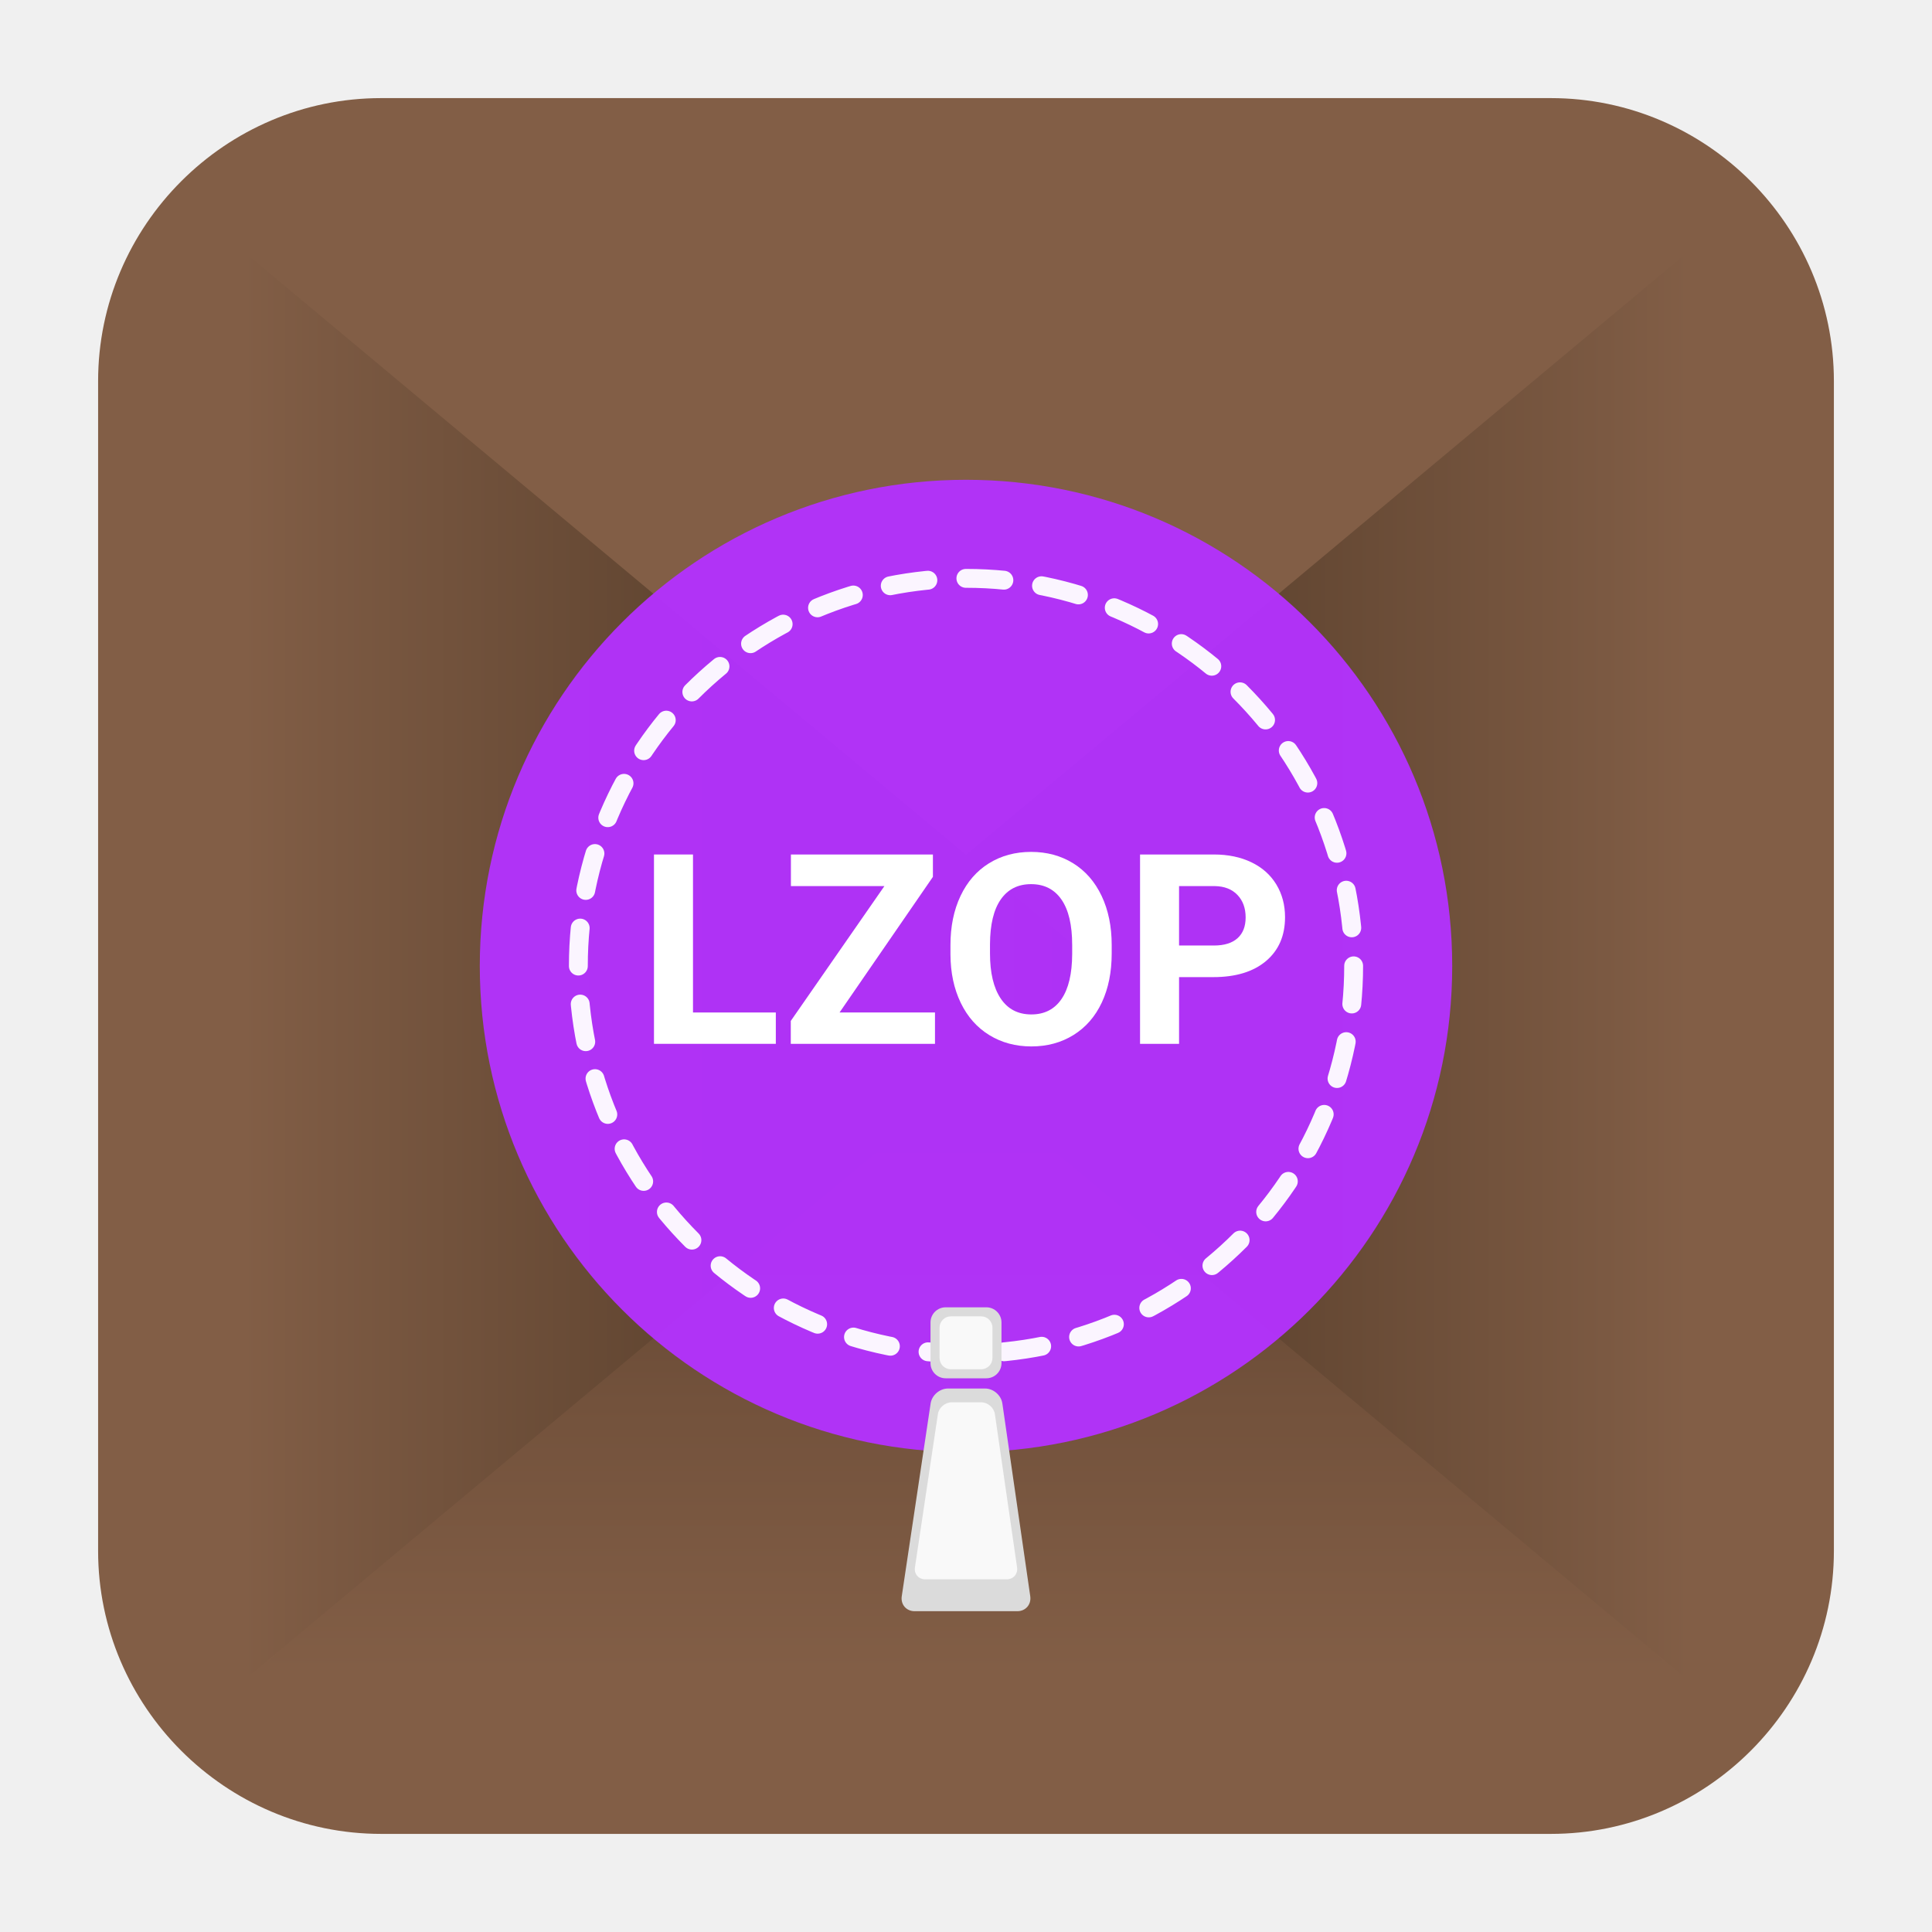
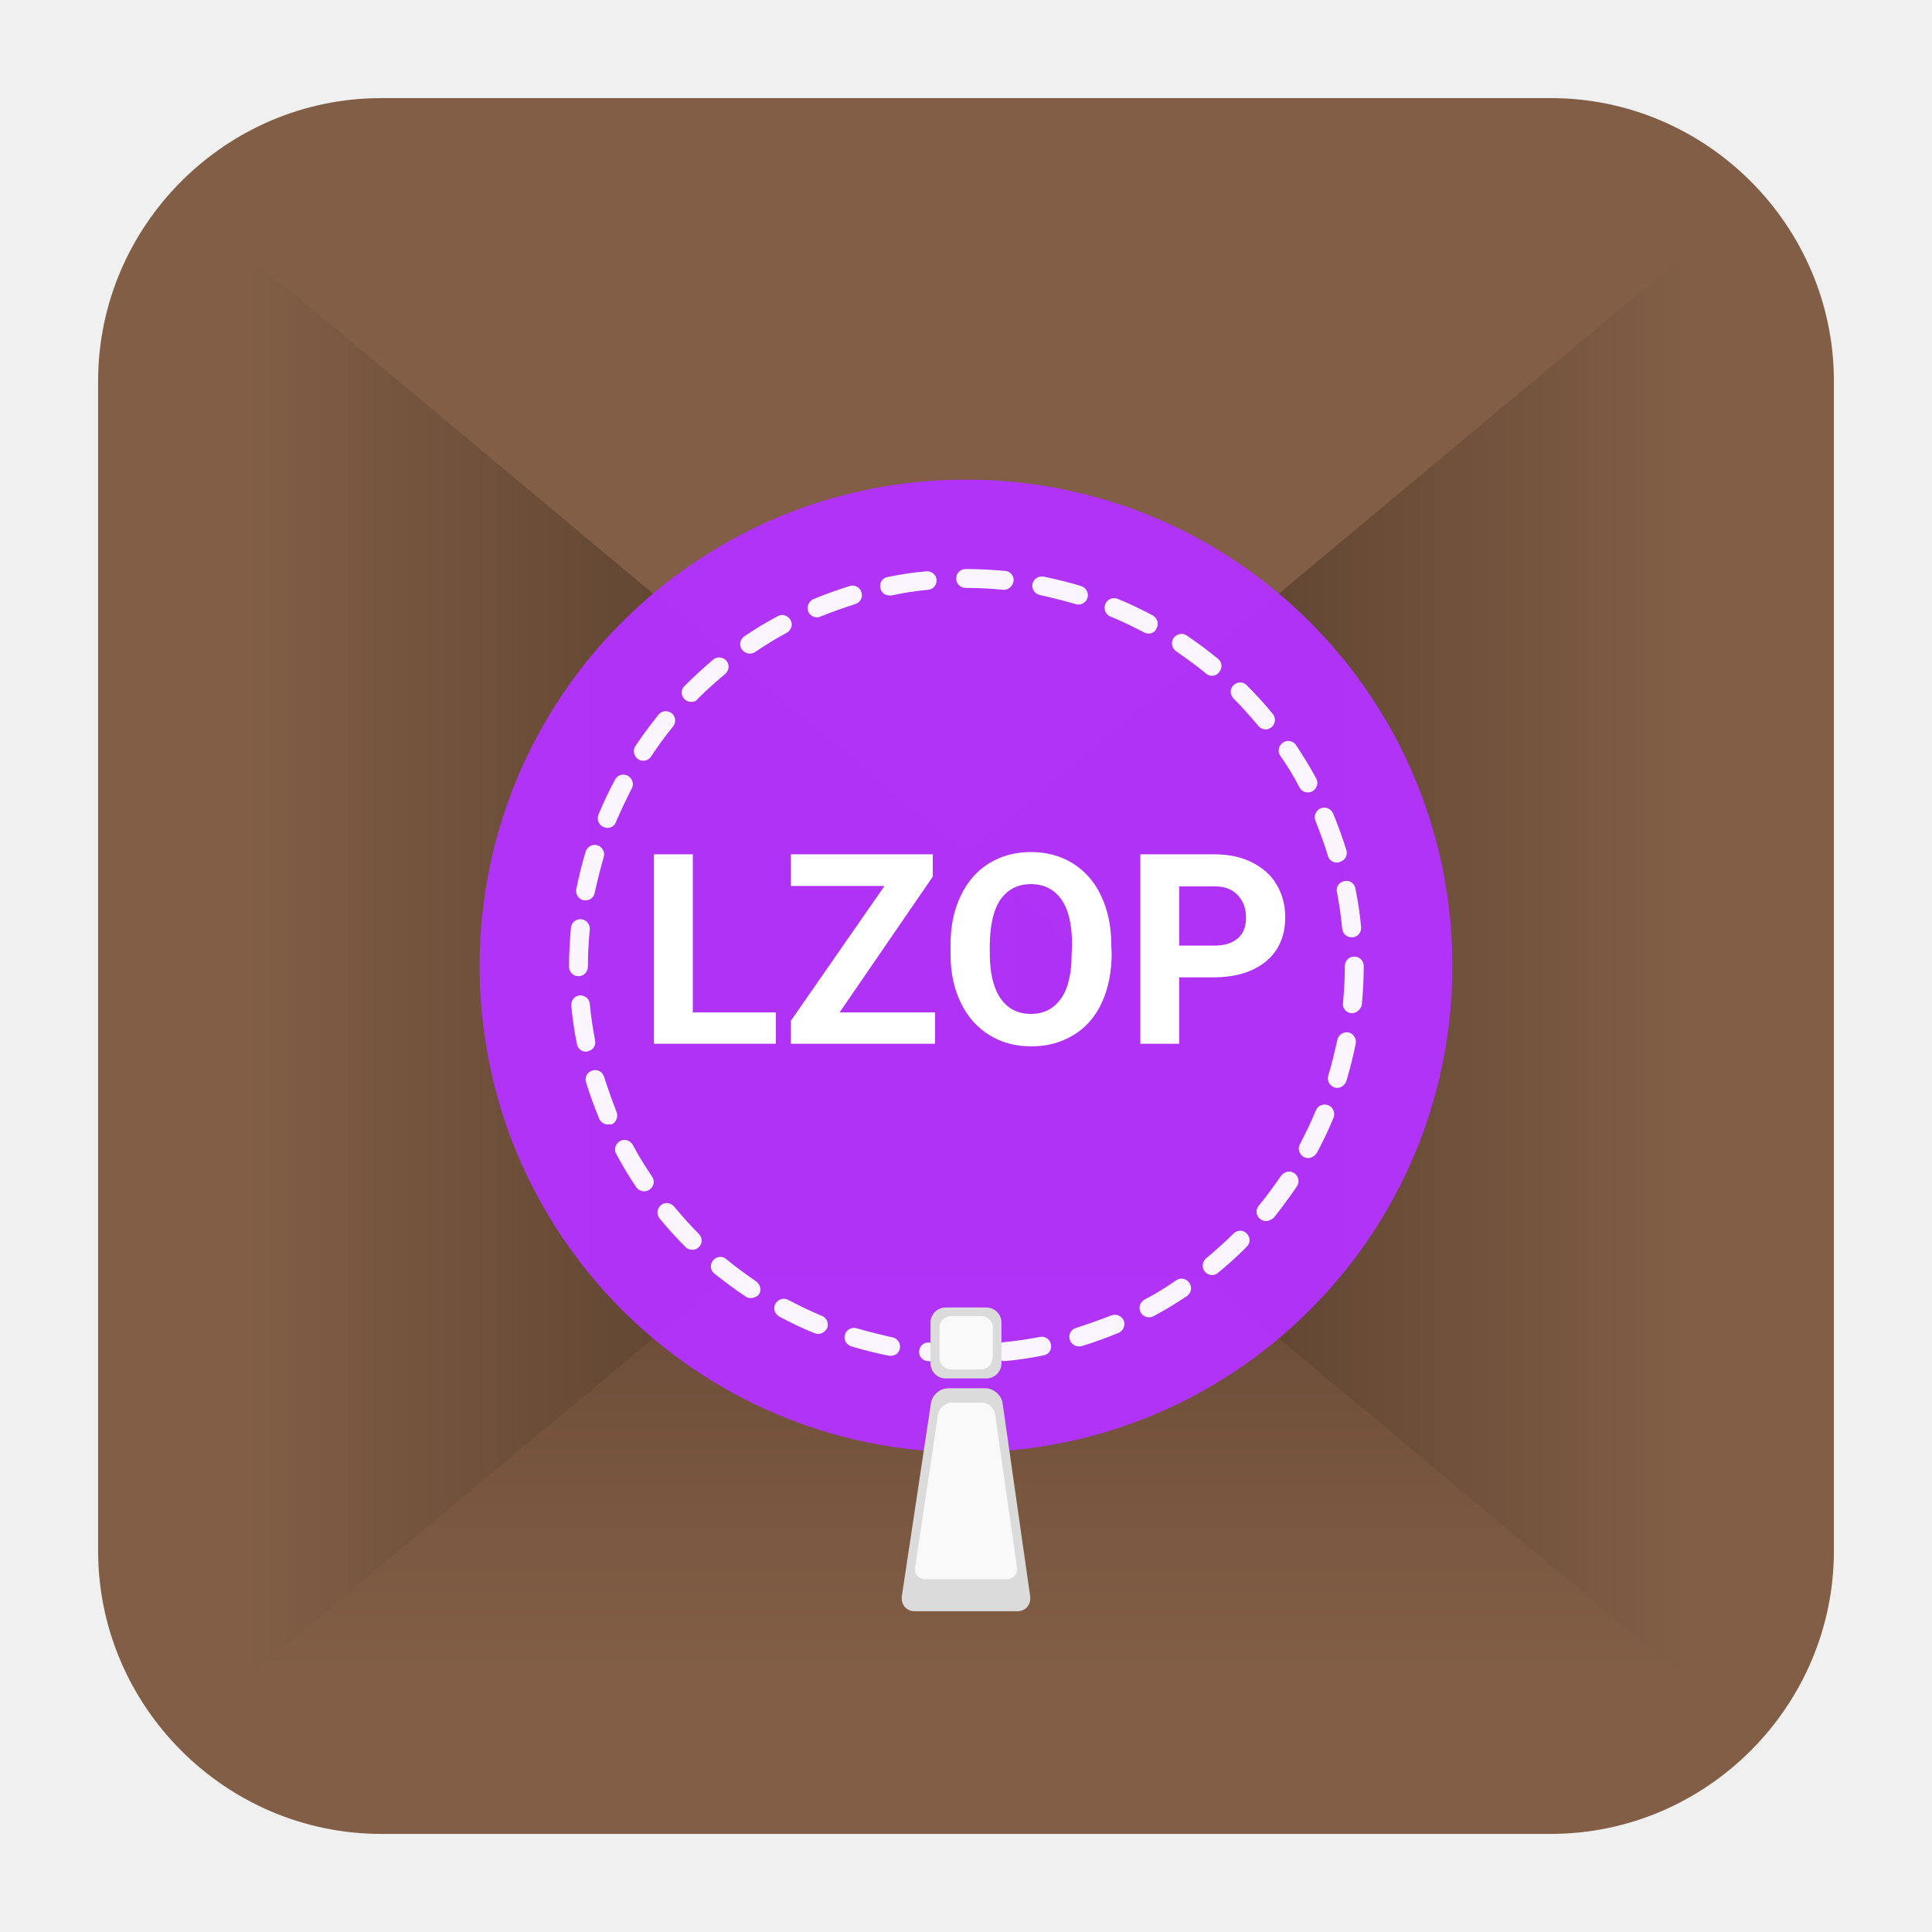
- <svg xmlns="http://www.w3.org/2000/svg" version="1.1" id="Layer_2" x="0px" y="0px" viewBox="0 0 512 512" enable-background="new 0 0 512 512" xml:space="preserve">
-   <path fill="#825E46" d="M411,486H101c-41.25,0-75-33.75-75-75V101c0-41.25,33.75-75,75-75h310c41.25,0,75,33.75,75,75v310  C486,452.25,452.25,486,411,486z" />
+ <svg xmlns="http://www.w3.org/2000/svg" version="1.1" id="Layer_2_1_" x="0px" y="0px" viewBox="0 0 512 512" style="enable-background:new 0 0 512 512;" xml:space="preserve">
+   <style type="text/css">
+ 	.st0{fill:#825E46;}
+ 	.st1{fill:url(#SVGID_1_);}
+ 	.st2{fill:url(#SVGID_2_);}
+ 	.st3{fill:url(#SVGID_3_);}
+ 	.st4{display:none;}
+ 	.st5{display:inline;opacity:0.95;enable-background:new    ;}
+ 	.st6{opacity:0.95;fill:#F45C08;enable-background:new    ;}
+ 	.st7{fill:#FFFFFF;}
+ 	.st8{display:inline;}
+ 	.st9{fill:#DBDBDB;}
+ 	.st10{fill:#F9F9F9;}
+ 	.st11{opacity:0.95;fill:#B331FF;enable-background:new    ;}
+ 	.st12{opacity:0.95;enable-background:new    ;}
+ </style>
+   <path class="st0" d="M411,486H101c-41.2,0-75-33.8-75-75V101c0-41.2,33.8-75,75-75h310c41.2,0,75,33.8,75,75v310  C486,452.2,452.2,486,411,486z" />
  <g>
-     <linearGradient id="SVGID_1_" gradientUnits="userSpaceOnUse" x1="256" y1="443.014" x2="256" y2="227.272">
+     <linearGradient id="SVGID_1_" gradientUnits="userSpaceOnUse" x1="256" y1="68.986" x2="256" y2="284.728" gradientTransform="matrix(1 0 0 -1 0 512)">
      <stop offset="0" style="stop-color:#825E46" />
      <stop offset="0.329" style="stop-color:#73523C" />
      <stop offset="0.962" style="stop-color:#4B3423" />
      <stop offset="1" style="stop-color:#483221" />
    </linearGradient>
-     <polygon fill="url(#SVGID_1_)" points="68.934,443.014 256,227.272 443.066,443.014  " />
-     <linearGradient id="SVGID_2_" gradientUnits="userSpaceOnUse" x1="220.708" y1="256" x2="447.57" y2="256">
+     <polygon class="st1" points="68.9,443 256,227.3 443.1,443  " />
+     <linearGradient id="SVGID_2_" gradientUnits="userSpaceOnUse" x1="220.708" y1="256" x2="447.57" y2="256" gradientTransform="matrix(1 0 0 -1 0 512)">
      <stop offset="0" style="stop-color:#483221" />
      <stop offset="0.312" style="stop-color:#563D2A" />
      <stop offset="0.902" style="stop-color:#7B5942" />
      <stop offset="1" style="stop-color:#825E46" />
    </linearGradient>
-     <polygon fill="url(#SVGID_2_)" points="447.57,445.439 220.708,256 447.57,66.561  " />
-     <linearGradient id="SVGID_3_" gradientUnits="userSpaceOnUse" x1="64.43" y1="256" x2="291.292" y2="256">
+     <polygon class="st2" points="447.6,445.4 220.7,256 447.6,66.6  " />
+     <linearGradient id="SVGID_3_" gradientUnits="userSpaceOnUse" x1="64.43" y1="256" x2="291.292" y2="256" gradientTransform="matrix(1 0 0 -1 0 512)">
      <stop offset="0" style="stop-color:#825E46" />
-       <stop offset="0.098" style="stop-color:#7B5942" />
+       <stop offset="9.840000e-02" style="stop-color:#7B5942" />
      <stop offset="0.688" style="stop-color:#563D2A" />
      <stop offset="1" style="stop-color:#483221" />
    </linearGradient>
-     <polygon fill="url(#SVGID_3_)" points="64.43,445.439 291.292,256 64.43,66.561  " />
+     <polygon class="st3" points="64.4,445.4 291.3,256 64.4,66.6  " />
  </g>
-   <g display="none">
-     <g display="inline" opacity="0.95" enable-background="new    ">
-       <circle opacity="0.95" fill="#F45C08" enable-background="new    " cx="256" cy="250.081" r="129.794" />
-       <path fill="#FFFFFF" d="M253.249,352.989c-0.008,0-0.017,0-0.025,0c-3.367-0.033-6.762-0.127-10.088-0.279    c-1.399-0.063-2.482-1.25-2.418-2.649c0.064-1.4,1.229-2.492,2.65-2.418c3.266,0.149,6.599,0.241,9.906,0.273    c1.401,0.014,2.525,1.16,2.512,2.561C255.771,351.869,254.638,352.989,253.249,352.989z M265.239,352.852    c-1.361,0-2.488-1.081-2.533-2.452c-0.046-1.4,1.051-2.573,2.451-2.62c3.326-0.11,6.65-0.28,9.881-0.507    c1.401-0.095,2.61,0.955,2.708,2.353c0.098,1.397-0.956,2.61-2.353,2.708c-3.292,0.231-6.68,0.404-10.067,0.517    C265.296,352.852,265.268,352.852,265.239,352.852z M231.291,351.894c-0.078,0-0.156-0.003-0.235-0.011    c-3.416-0.314-6.794-0.698-10.04-1.138c-1.388-0.189-2.36-1.467-2.171-2.855c0.189-1.388,1.471-2.36,2.855-2.172    c3.173,0.432,6.477,0.806,9.821,1.115c1.395,0.128,2.421,1.363,2.293,2.757C233.693,350.906,232.587,351.894,231.291,351.894z     M287.151,351.215c-1.266,0-2.361-0.946-2.516-2.235c-0.166-1.391,0.826-2.653,2.217-2.82c3.344-0.4,6.631-0.872,9.77-1.402    c1.386-0.237,2.691,0.698,2.924,2.078c0.234,1.382-0.697,2.691-2.078,2.924c-3.22,0.544-6.59,1.027-10.014,1.438    C287.353,351.209,287.251,351.215,287.151,351.215z M209.534,348.793c-0.165,0-0.334-0.016-0.503-0.05    c-3.47-0.699-6.799-1.483-9.896-2.332c-1.351-0.371-2.146-1.767-1.775-3.117c0.371-1.351,1.769-2.143,3.117-1.775    c2.985,0.818,6.199,1.576,9.555,2.251c1.373,0.276,2.262,1.614,1.986,2.987C211.776,347.962,210.717,348.793,209.534,348.793z     M308.789,347.387c-1.14,0-2.177-0.775-2.461-1.932c-0.334-1.36,0.497-2.735,1.858-3.068c3.344-0.821,6.502-1.735,9.388-2.714    c1.329-0.452,2.766,0.26,3.217,1.586s-0.26,2.767-1.586,3.217c-3.023,1.026-6.323,1.981-9.808,2.837    C309.193,347.362,308.989,347.387,308.789,347.387z M188.448,342.678c-0.323,0-0.651-0.062-0.968-0.193    c-3.53-1.46-6.654-3.065-9.286-4.773c-1.175-0.762-1.51-2.333-0.748-3.508c0.762-1.176,2.334-1.509,3.508-0.748    c2.373,1.539,5.221,2.999,8.465,4.341c1.294,0.536,1.91,2.019,1.374,3.313C190.388,342.087,189.444,342.678,188.448,342.678z     M329.406,339.911c-0.9,0-1.772-0.48-2.231-1.326c-0.668-1.232-0.212-2.771,1.018-3.44c3.085-1.675,5.608-3.484,7.498-5.373    c0.991-0.991,2.596-0.991,3.587,0c0.991,0.991,0.991,2.596,0,3.587c-2.235,2.235-5.15,4.336-8.663,6.245    C330.23,339.812,329.815,339.911,329.406,339.911z M171.032,329.843c-0.809,0-1.604-0.385-2.095-1.104    c-1.773-2.591-3.44-5.693-4.954-9.222c-0.552-1.288,0.043-2.779,1.331-3.332c1.288-0.55,2.778,0.044,3.331,1.331    c1.385,3.227,2.892,6.04,4.479,8.358c0.791,1.156,0.495,2.735-0.66,3.526C172.024,329.7,171.526,329.843,171.032,329.843z     M344.18,324.313c-0.379,0-0.765-0.086-1.128-0.267c-1.254-0.624-1.766-2.146-1.141-3.4c1.305-2.623,2.535-5.626,3.657-8.926    c0.452-1.326,1.892-2.038,3.218-1.585c1.327,0.451,2.036,1.891,1.585,3.218c-1.195,3.513-2.514,6.727-3.919,9.552    C346.009,323.797,345.112,324.313,344.18,324.313z M162.372,309.739c-1.106,0-2.123-0.729-2.439-1.847    c-0.872-3.081-1.68-6.407-2.401-9.885c-0.284-1.372,0.597-2.715,1.969-2.999c1.369-0.281,2.714,0.597,2.998,1.969    c0.697,3.36,1.476,6.568,2.315,9.534c0.382,1.347-0.402,2.749-1.75,3.131C162.833,309.707,162.601,309.739,162.372,309.739z     M351.217,303.533c-0.189,0-0.381-0.022-0.574-0.066c-1.365-0.316-2.215-1.678-1.899-3.043c0.705-3.047,1.351-6.293,1.92-9.652    c0.235-1.38,1.545-2.311,2.925-2.077c1.381,0.234,2.31,1.544,2.077,2.925c-0.586,3.457-1.251,6.804-1.98,9.947    C353.414,302.741,352.371,303.533,351.217,303.533z M157.977,288.212c-1.244,0-2.33-0.915-2.509-2.183    c-0.456-3.238-0.853-6.614-1.182-10.037c-0.134-1.395,0.888-2.633,2.283-2.767c1.395-0.13,2.633,0.888,2.767,2.282    c0.322,3.349,0.71,6.651,1.155,9.815c0.195,1.387-0.771,2.67-2.158,2.865C158.213,288.204,158.094,288.212,157.977,288.212z     M354.82,281.856c-0.093,0-0.188-0.005-0.283-0.016c-1.392-0.155-2.396-1.409-2.24-2.801c0.357-3.209,0.656-6.523,0.89-9.851    c0.098-1.398,1.305-2.452,2.709-2.352c1.397,0.099,2.45,1.311,2.352,2.709c-0.239,3.395-0.545,6.778-0.91,10.055    C357.194,280.897,356.095,281.856,354.82,281.856z M155.947,266.326c-1.344,0-2.465-1.055-2.531-2.412    c-0.163-3.321-0.269-6.712-0.314-10.077c-0.018-1.401,1.102-2.551,2.503-2.57c0.011,0,0.023,0,0.034,0    c1.386,0,2.518,1.114,2.536,2.503c0.044,3.305,0.147,6.635,0.308,9.895c0.069,1.399-1.01,2.589-2.409,2.658    C156.031,266.325,155.989,266.326,155.947,266.326z M356.291,259.924c-0.022,0-0.045,0-0.067-0.001    c-1.4-0.037-2.506-1.201-2.469-2.602c0.062-2.397,0.094-4.833,0.094-7.241c0.001-0.89-0.003-1.776-0.012-2.662    c-0.014-1.401,1.111-2.548,2.511-2.562c0.009,0,0.018,0,0.027,0c1.389,0,2.522,1.119,2.535,2.511    c0.009,0.905,0.013,1.81,0.012,2.716c0,2.448-0.033,4.929-0.096,7.37C358.79,258.832,357.662,259.924,356.291,259.924z     M155.736,244.346c-0.025,0-0.051-0.001-0.076-0.001c-1.4-0.041-2.502-1.21-2.461-2.61c0.1-3.373,0.261-6.763,0.481-10.075    c0.093-1.398,1.306-2.454,2.699-2.363c1.398,0.093,2.456,1.301,2.363,2.699c-0.216,3.25-0.375,6.577-0.472,9.889    C158.23,243.259,157.103,244.346,155.736,244.346z M355.999,237.945c-1.34,0-2.459-1.049-2.53-2.402    c-0.177-3.337-0.416-6.658-0.71-9.87c-0.128-1.395,0.9-2.63,2.295-2.757c1.392-0.12,2.63,0.9,2.756,2.295    c0.3,3.276,0.544,6.662,0.724,10.064c0.074,1.398-0.999,2.593-2.398,2.667C356.09,237.944,356.045,237.945,355.999,237.945z     M157.293,222.421c-0.097,0-0.195-0.005-0.294-0.017c-1.392-0.161-2.389-1.419-2.229-2.81c0.395-3.426,0.863-6.796,1.391-10.017    c0.226-1.383,1.529-2.321,2.913-2.094c1.383,0.226,2.32,1.531,2.094,2.913c-0.515,3.143-0.971,6.433-1.358,9.779    C159.661,221.468,158.564,222.421,157.293,222.421z M353.881,216.07c-1.239,0-2.323-0.909-2.507-2.172    c-0.49-3.367-1.052-6.636-1.67-9.715c-0.275-1.374,0.614-2.71,1.987-2.986c1.375-0.271,2.711,0.614,2.986,1.987    c0.636,3.168,1.214,6.526,1.716,9.983c0.202,1.386-0.758,2.673-2.144,2.875C354.126,216.061,354.002,216.07,353.881,216.07z     M161.006,200.764c-0.195,0-0.393-0.022-0.591-0.07c-1.362-0.325-2.203-1.693-1.879-3.056c0.831-3.486,1.758-6.791,2.754-9.823    c0.437-1.332,1.872-2.058,3.201-1.618c1.331,0.437,2.056,1.87,1.618,3.201c-0.952,2.9-1.84,6.068-2.639,9.418    C163.193,199.98,162.154,200.764,161.006,200.764z M349.358,194.571c-1.099,0-2.111-0.719-2.434-1.827    c-0.97-3.328-2.04-6.416-3.18-9.18c-0.535-1.294,0.081-2.778,1.376-3.312c1.3-0.534,2.779,0.083,3.312,1.377    c1.21,2.931,2.341,6.193,3.363,9.695c0.391,1.344-0.38,2.753-1.725,3.145C349.832,194.539,349.593,194.571,349.358,194.571z     M168.252,180.065c-0.394,0-0.794-0.092-1.167-0.286c-1.243-0.645-1.727-2.177-1.081-3.42c1.828-3.521,3.842-6.479,5.982-8.792    c0.952-1.027,2.556-1.089,3.585-0.139c1.028,0.952,1.09,2.556,0.139,3.585c-1.833,1.981-3.584,4.566-5.205,7.684    C170.054,179.566,169.169,180.065,168.252,180.065z M340.417,174.603c-0.786,0-1.56-0.364-2.056-1.049    c-0.863-1.191-1.762-2.256-2.67-3.164c-1.077-1.077-2.369-2.137-3.841-3.149c-1.154-0.793-1.448-2.372-0.654-3.527    c0.795-1.155,2.373-1.447,3.527-0.653c1.728,1.187,3.26,2.446,4.556,3.742c1.097,1.097,2.171,2.367,3.19,3.776    c0.822,1.134,0.569,2.72-0.566,3.542C341.453,174.447,340.933,174.603,340.417,174.603z M183.514,164.84    c-0.917,0-1.803-0.499-2.255-1.371c-0.644-1.244-0.158-2.774,1.086-3.419c2.794-1.447,5.997-2.807,9.517-4.042    c1.322-0.465,2.77,0.232,3.233,1.554c0.464,1.322-0.232,2.769-1.554,3.233c-3.297,1.157-6.279,2.422-8.864,3.76    C184.305,164.748,183.907,164.84,183.514,164.84z M322.657,162.195c-0.313,0-0.631-0.058-0.939-0.181    c-2.783-1.111-5.885-2.153-9.22-3.099c-1.347-0.382-2.13-1.785-1.748-3.132c0.382-1.347,1.782-2.131,3.133-1.748    c3.501,0.994,6.77,2.093,9.716,3.269c1.301,0.519,1.935,1.994,1.416,3.296C324.618,161.59,323.665,162.195,322.657,162.195z     M204.214,157.606c-1.148,0-2.188-0.784-2.466-1.949c-0.324-1.363,0.517-2.731,1.88-3.055c3.136-0.747,6.482-1.431,9.942-2.034    c1.386-0.238,2.694,0.684,2.934,2.063c0.24,1.38-0.684,2.694-2.063,2.934c-3.359,0.585-6.602,1.248-9.638,1.971    C204.605,157.584,204.408,157.606,204.214,157.606z M301.525,156.254c-0.161,0-0.325-0.015-0.489-0.048    c-3.091-0.603-6.363-1.15-9.724-1.624c-1.387-0.196-2.352-1.479-2.157-2.866c0.195-1.387,1.472-2.347,2.866-2.157    c3.448,0.486,6.809,1.048,9.988,1.668c1.374,0.269,2.271,1.601,2.003,2.975C303.775,155.414,302.714,156.254,301.525,156.254z     M225.872,153.899c-1.271,0-2.368-0.953-2.517-2.247c-0.161-1.392,0.838-2.649,2.23-2.809c3.269-0.376,6.652-0.695,10.053-0.946    c1.402-0.109,2.613,0.946,2.716,2.343c0.103,1.397-0.946,2.613-2.343,2.716c-3.333,0.246-6.646,0.558-9.847,0.926    C226.067,153.894,225.969,153.899,225.872,153.899z M279.755,153.253c-0.074,0-0.15-0.003-0.225-0.01    c-3.23-0.284-6.552-0.512-9.874-0.676c-1.399-0.069-2.477-1.26-2.408-2.659c0.069-1.399,1.268-2.485,2.659-2.408    c3.385,0.168,6.773,0.4,10.066,0.69c1.396,0.123,2.427,1.353,2.305,2.749C282.162,152.259,281.055,153.253,279.755,153.253z     M247.796,152.351c-1.366,0-2.494-1.087-2.534-2.462c-0.041-1.4,1.061-2.569,2.461-2.61c3.322-0.097,6.716-0.135,10.083-0.115    c1.401,0.008,2.529,1.15,2.522,2.551c-0.008,1.396-1.142,2.522-2.536,2.522c-0.005,0-0.01,0-0.015,0    c-3.31-0.019-6.642,0.018-9.904,0.113C247.847,152.35,247.822,152.351,247.796,152.351z" />
+   <g class="st4">
+     <g class="st5">
+       <circle class="st6" cx="256" cy="250.1" r="129.8" />
+       <path class="st7" d="M253.2,353C253.2,353,253.2,353,253.2,353c-3.4,0-6.8-0.1-10.1-0.3c-1.4-0.1-2.5-1.2-2.4-2.6    c0.1-1.4,1.2-2.5,2.6-2.4c3.3,0.1,6.6,0.2,9.9,0.3c1.4,0,2.5,1.2,2.5,2.6C255.8,351.9,254.6,353,253.2,353z M265.2,352.9    c-1.4,0-2.5-1.1-2.5-2.5c0-1.4,1.1-2.6,2.5-2.6c3.3-0.1,6.6-0.3,9.9-0.5c1.4-0.1,2.6,1,2.7,2.4c0.1,1.4-1,2.6-2.4,2.7    C272.1,352.6,268.7,352.7,265.2,352.9C265.3,352.9,265.3,352.9,265.2,352.9z M231.3,351.9c-0.1,0-0.2,0-0.2,0    c-3.4-0.3-6.8-0.7-10-1.1c-1.4-0.2-2.4-1.5-2.2-2.9s1.5-2.4,2.9-2.2c3.2,0.4,6.5,0.8,9.8,1.1c1.4,0.1,2.4,1.4,2.3,2.8    C233.7,350.9,232.6,351.9,231.3,351.9z M287.2,351.2c-1.3,0-2.4-0.9-2.5-2.2c-0.2-1.4,0.8-2.7,2.2-2.8c3.3-0.4,6.6-0.9,9.8-1.4    c1.4-0.2,2.7,0.7,2.9,2.1c0.2,1.4-0.7,2.7-2.1,2.9c-3.2,0.5-6.6,1-10,1.4C287.4,351.2,287.3,351.2,287.2,351.2z M209.5,348.8    c-0.2,0-0.3,0-0.5,0c-3.5-0.7-6.8-1.5-9.9-2.3c-1.4-0.4-2.1-1.8-1.8-3.1c0.4-1.4,1.8-2.1,3.1-1.8c3,0.8,6.2,1.6,9.6,2.3    c1.4,0.3,2.3,1.6,2,3C211.8,348,210.7,348.8,209.5,348.8z M308.8,347.4c-1.1,0-2.2-0.8-2.5-1.9c-0.3-1.4,0.5-2.7,1.9-3.1    c3.3-0.8,6.5-1.7,9.4-2.7c1.3-0.5,2.8,0.3,3.2,1.6s-0.3,2.8-1.6,3.2c-3,1-6.3,2-9.8,2.8C309.2,347.4,309,347.4,308.8,347.4z     M188.4,342.7c-0.3,0-0.7-0.1-1-0.2c-3.5-1.5-6.7-3.1-9.3-4.8c-1.2-0.8-1.5-2.3-0.7-3.5c0.8-1.2,2.3-1.5,3.5-0.7    c2.4,1.5,5.2,3,8.5,4.3c1.3,0.5,1.9,2,1.4,3.3C190.4,342.1,189.4,342.7,188.4,342.7z M329.4,339.9c-0.9,0-1.8-0.5-2.2-1.3    c-0.7-1.2-0.2-2.8,1-3.4c3.1-1.7,5.6-3.5,7.5-5.4c1-1,2.6-1,3.6,0s1,2.6,0,3.6c-2.2,2.2-5.1,4.3-8.7,6.2    C330.2,339.8,329.8,339.9,329.4,339.9z M171,329.8c-0.8,0-1.6-0.4-2.1-1.1c-1.8-2.6-3.4-5.7-5-9.2c-0.6-1.3,0-2.8,1.3-3.3    c1.3-0.5,2.8,0,3.3,1.3c1.4,3.2,2.9,6,4.5,8.4c0.8,1.2,0.5,2.7-0.7,3.5C172,329.7,171.5,329.8,171,329.8z M344.2,324.3    c-0.4,0-0.8-0.1-1.1-0.3c-1.3-0.6-1.8-2.1-1.1-3.4c1.3-2.6,2.5-5.6,3.7-8.9c0.5-1.3,1.9-2,3.2-1.6c1.3,0.5,2,1.9,1.6,3.2    c-1.2,3.5-2.5,6.7-3.9,9.6C346,323.8,345.1,324.3,344.2,324.3z M162.4,309.7c-1.1,0-2.1-0.7-2.4-1.8c-0.9-3.1-1.7-6.4-2.4-9.9    c-0.3-1.4,0.6-2.7,2-3c1.4-0.3,2.7,0.6,3,2c0.7,3.4,1.5,6.6,2.3,9.5c0.4,1.3-0.4,2.7-1.8,3.1C162.8,309.7,162.6,309.7,162.4,309.7    z M351.2,303.5c-0.2,0-0.4,0-0.6-0.1c-1.4-0.3-2.2-1.7-1.9-3c0.7-3,1.4-6.3,1.9-9.7c0.2-1.4,1.5-2.3,2.9-2.1    c1.4,0.2,2.3,1.5,2.1,2.9c-0.6,3.5-1.3,6.8-2,9.9C353.4,302.7,352.4,303.5,351.2,303.5z M158,288.2c-1.2,0-2.3-0.9-2.5-2.2    c-0.5-3.2-0.9-6.6-1.2-10c-0.1-1.4,0.9-2.6,2.3-2.8c1.4-0.1,2.6,0.9,2.8,2.3c0.3,3.3,0.7,6.7,1.2,9.8c0.2,1.4-0.8,2.7-2.2,2.9    C158.2,288.2,158.1,288.2,158,288.2z M354.8,281.9c-0.1,0-0.2,0-0.3,0c-1.4-0.2-2.4-1.4-2.2-2.8c0.4-3.2,0.7-6.5,0.9-9.9    c0.1-1.4,1.3-2.5,2.7-2.4c1.4,0.1,2.5,1.3,2.4,2.7c-0.2,3.4-0.5,6.8-0.9,10.1C357.2,280.9,356.1,281.9,354.8,281.9z M155.9,266.3    c-1.3,0-2.5-1.1-2.5-2.4c-0.2-3.3-0.3-6.7-0.3-10.1c0-1.4,1.1-2.6,2.5-2.6c0,0,0,0,0,0c1.4,0,2.5,1.1,2.5,2.5    c0,3.3,0.1,6.6,0.3,9.9c0.1,1.4-1,2.6-2.4,2.7C156,266.3,156,266.3,155.9,266.3z M356.3,259.9    C356.3,259.9,356.2,259.9,356.3,259.9c-1.5,0-2.6-1.2-2.5-2.6c0.1-2.4,0.1-4.8,0.1-7.2c0-0.9,0-1.8,0-2.7c0-1.4,1.1-2.5,2.5-2.6    c0,0,0,0,0,0c1.4,0,2.5,1.1,2.5,2.5c0,0.9,0,1.8,0,2.7c0,2.4,0,4.9-0.1,7.4C358.8,258.8,357.7,259.9,356.3,259.9z M155.7,244.3    C155.7,244.3,155.7,244.3,155.7,244.3c-1.5,0-2.6-1.2-2.5-2.6c0.1-3.4,0.3-6.8,0.5-10.1c0.1-1.4,1.3-2.5,2.7-2.4    c1.4,0.1,2.5,1.3,2.4,2.7c-0.2,3.2-0.4,6.6-0.5,9.9C158.2,243.3,157.1,244.3,155.7,244.3z M356,237.9c-1.3,0-2.5-1-2.5-2.4    c-0.2-3.3-0.4-6.7-0.7-9.9c-0.1-1.4,0.9-2.6,2.3-2.8c1.4-0.1,2.6,0.9,2.8,2.3c0.3,3.3,0.5,6.7,0.7,10.1c0.1,1.4-1,2.6-2.4,2.7    C356.1,237.9,356,237.9,356,237.9z M157.3,222.4c-0.1,0-0.2,0-0.3,0c-1.4-0.2-2.4-1.4-2.2-2.8c0.4-3.4,0.9-6.8,1.4-10    c0.2-1.4,1.5-2.3,2.9-2.1c1.4,0.2,2.3,1.5,2.1,2.9c-0.5,3.1-1,6.4-1.4,9.8C159.7,221.5,158.6,222.4,157.3,222.4z M353.9,216.1    c-1.2,0-2.3-0.9-2.5-2.2c-0.5-3.4-1.1-6.6-1.7-9.7c-0.3-1.4,0.6-2.7,2-3c1.4-0.3,2.7,0.6,3,2c0.6,3.2,1.2,6.5,1.7,10    c0.2,1.4-0.8,2.7-2.1,2.9C354.1,216.1,354,216.1,353.9,216.1z M161,200.8c-0.2,0-0.4,0-0.6-0.1c-1.4-0.3-2.2-1.7-1.9-3.1    c0.8-3.5,1.8-6.8,2.8-9.8c0.4-1.3,1.9-2.1,3.2-1.6c1.3,0.4,2.1,1.9,1.6,3.2c-1,2.9-1.8,6.1-2.6,9.4    C163.2,200,162.2,200.8,161,200.8z M349.4,194.6c-1.1,0-2.1-0.7-2.4-1.8c-1-3.3-2-6.4-3.2-9.2c-0.5-1.3,0.1-2.8,1.4-3.3    c1.3-0.5,2.8,0.1,3.3,1.4c1.2,2.9,2.3,6.2,3.4,9.7c0.4,1.3-0.4,2.8-1.7,3.1C349.8,194.5,349.6,194.6,349.4,194.6z M168.3,180.1    c-0.4,0-0.8-0.1-1.2-0.3c-1.2-0.6-1.7-2.2-1.1-3.4c1.8-3.5,3.8-6.5,6-8.8c1-1,2.6-1.1,3.6-0.1c1,1,1.1,2.6,0.1,3.6    c-1.8,2-3.6,4.6-5.2,7.7C170.1,179.6,169.2,180.1,168.3,180.1z M340.4,174.6c-0.8,0-1.6-0.4-2.1-1c-0.9-1.2-1.8-2.3-2.7-3.2    c-1.1-1.1-2.4-2.1-3.8-3.1c-1.2-0.8-1.4-2.4-0.7-3.5c0.8-1.2,2.4-1.4,3.5-0.7c1.7,1.2,3.3,2.4,4.6,3.7c1.1,1.1,2.2,2.4,3.2,3.8    c0.8,1.1,0.6,2.7-0.6,3.5C341.5,174.4,340.9,174.6,340.4,174.6z M183.5,164.8c-0.9,0-1.8-0.5-2.3-1.4c-0.6-1.2-0.2-2.8,1.1-3.4    c2.8-1.4,6-2.8,9.5-4c1.3-0.5,2.8,0.2,3.2,1.6c0.5,1.3-0.2,2.8-1.6,3.2c-3.3,1.2-6.3,2.4-8.9,3.8    C184.3,164.7,183.9,164.8,183.5,164.8z M322.7,162.2c-0.3,0-0.6-0.1-0.9-0.2c-2.8-1.1-5.9-2.2-9.2-3.1c-1.3-0.4-2.1-1.8-1.7-3.1    c0.4-1.3,1.8-2.1,3.1-1.7c3.5,1,6.8,2.1,9.7,3.3c1.3,0.5,1.9,2,1.4,3.3C324.6,161.6,323.7,162.2,322.7,162.2z M204.2,157.6    c-1.1,0-2.2-0.8-2.5-1.9c-0.3-1.4,0.5-2.7,1.9-3.1c3.1-0.7,6.5-1.4,9.9-2c1.4-0.2,2.7,0.7,2.9,2.1c0.2,1.4-0.7,2.7-2.1,2.9    c-3.4,0.6-6.6,1.2-9.6,2C204.6,157.6,204.4,157.6,204.2,157.6z M301.5,156.3c-0.2,0-0.3,0-0.5,0c-3.1-0.6-6.4-1.1-9.7-1.6    c-1.4-0.2-2.4-1.5-2.2-2.9c0.2-1.4,1.5-2.3,2.9-2.2c3.4,0.5,6.8,1,10,1.7c1.4,0.3,2.3,1.6,2,3    C303.8,155.4,302.7,156.3,301.5,156.3z M225.9,153.9c-1.3,0-2.4-1-2.5-2.2c-0.2-1.4,0.8-2.6,2.2-2.8c3.3-0.4,6.7-0.7,10.1-0.9    c1.4-0.1,2.6,0.9,2.7,2.3s-0.9,2.6-2.3,2.7c-3.3,0.2-6.6,0.6-9.8,0.9C226.1,153.9,226,153.9,225.9,153.9z M279.8,153.3    c-0.1,0-0.1,0-0.2,0c-3.2-0.3-6.6-0.5-9.9-0.7c-1.4-0.1-2.5-1.3-2.4-2.7s1.3-2.5,2.7-2.4c3.4,0.2,6.8,0.4,10.1,0.7    c1.4,0.1,2.4,1.4,2.3,2.7C282.2,152.3,281.1,153.3,279.8,153.3z M247.8,152.4c-1.4,0-2.5-1.1-2.5-2.5c0-1.4,1.1-2.6,2.5-2.6    c3.3-0.1,6.7-0.1,10.1-0.1c1.4,0,2.5,1.1,2.5,2.6c0,1.4-1.1,2.5-2.5,2.5c0,0,0,0,0,0C254.5,152.2,251.1,152.3,247.8,152.4    C247.8,152.4,247.8,152.4,247.8,152.4z" />
    </g>
-     <g display="inline">
-       <path fill="#DBDBDB" d="M273.028,417.025c0.315,2.179-1.228,3.961-3.429,3.961h-27.215c-2.201,0-3.736-1.781-3.41-3.958    l7.651-51.098c0.326-2.177,2.394-3.958,4.595-3.958h9.841c2.201,0,4.26,1.782,4.575,3.961L273.028,417.025z" />
+     <g class="st8">
+       <path class="st9" d="M273,417c0.3,2.2-1.2,4-3.4,4h-27.2c-2.2,0-3.7-1.8-3.4-4l7.7-51.1c0.3-2.2,2.4-4,4.6-4h9.8    c2.2,0,4.3,1.8,4.6,4L273,417z" />
      <g>
-         <path fill="#DBDBDB" d="M265.405,355.259c0,2.201-1.801,4.002-4.002,4.002h-10.806c-2.201,0-4.002-1.801-4.002-4.002v-10.806     c0-2.201,1.801-4.002,4.002-4.002h10.806c2.201,0,4.002,1.801,4.002,4.002V355.259z" />
-         <path fill="#F9F9F9" d="M263.008,353.882c0,1.64-1.342,2.982-2.982,2.982h-8.052c-1.64,0-2.982-1.342-2.982-2.982v-8.052     c0-1.64,1.342-2.982,2.982-2.982h8.052c1.64,0,2.982,1.342,2.982,2.982V353.882z" />
+         <path class="st9" d="M265.4,355.3c0,2.2-1.8,4-4,4h-10.8c-2.2,0-4-1.8-4-4v-10.8c0-2.2,1.8-4,4-4h10.8c2.2,0,4,1.8,4,4V355.3z" />
+         <path class="st10" d="M263,353.9c0,1.6-1.3,3-3,3H252c-1.6,0-3-1.3-3-3v-8.1c0-1.6,1.3-3,3-3h8.1c1.6,0,3,1.3,3,3V353.9z" />
      </g>
-       <path fill="#F9F9F9" d="M269.535,409.383c0.251,1.732-0.976,3.148-2.726,3.148h-21.632c-1.75,0-2.969-1.416-2.71-3.146    l6.081-40.615c0.259-1.73,1.903-3.146,3.652-3.146h7.822c1.75,0,3.386,1.417,3.637,3.148L269.535,409.383z" />
+       <path class="st10" d="M269.5,409.4c0.3,1.7-1,3.1-2.7,3.1h-21.6c-1.8,0-3-1.4-2.7-3.1l6.1-40.6c0.3-1.7,1.9-3.1,3.7-3.1h7.8    c1.8,0,3.4,1.4,3.6,3.1L269.5,409.4z" />
    </g>
  </g>
-   <circle opacity="0.95" fill="#B331FF" enable-background="new    " cx="256" cy="256" r="128.85" />
-   <g opacity="0.95" enable-background="new    ">
-     <circle fill="none" stroke="#FFFFFF" stroke-width="5" stroke-linecap="round" stroke-linejoin="round" stroke-dasharray="10.086,10.086" cx="256" cy="256" r="102.73" />
+   <circle class="st11" cx="256" cy="256" r="128.9" />
+   <g class="st12">
+     <g>
+       <path class="st7" d="M256.1,361.2H256c-3.4,0-6.8-0.2-10.2-0.5c-1.4-0.1-2.4-1.4-2.2-2.7c0.1-1.4,1.4-2.4,2.7-2.2    c3.2,0.3,6.5,0.5,9.7,0.5h0.1c1.4,0,2.5,1.1,2.5,2.5S257.5,361.2,256.1,361.2z M266.2,360.7c-1.3,0-2.4-1-2.5-2.3    c-0.1-1.4,0.9-2.6,2.2-2.7c3.3-0.3,6.5-0.8,9.7-1.4c1.3-0.3,2.7,0.6,2.9,2c0.3,1.4-0.6,2.7-2,2.9c-3.4,0.7-6.8,1.2-10.2,1.5    C266.3,360.7,266.3,360.7,266.2,360.7z M236.1,359.3c-0.2,0-0.3,0-0.5,0c-3.4-0.7-6.7-1.5-10-2.5c-1.3-0.4-2.1-1.8-1.7-3.1    c0.4-1.3,1.8-2.1,3.1-1.7c3.1,0.9,6.3,1.7,9.5,2.4c1.4,0.3,2.2,1.6,2,2.9C238.3,358.5,237.3,359.3,236.1,359.3z M285.9,356.8    c-1.1,0-2.1-0.7-2.4-1.8c-0.4-1.3,0.3-2.7,1.7-3.1c3.1-1,6.2-2.1,9.3-3.3c1.3-0.5,2.7,0.1,3.3,1.3c0.5,1.3-0.1,2.7-1.3,3.3    c-3.2,1.3-6.4,2.5-9.7,3.5C286.4,356.8,286.2,356.8,285.9,356.8z M216.8,353.5c-0.3,0-0.6-0.1-1-0.2c-3.2-1.3-6.3-2.8-9.3-4.4    c-1.2-0.7-1.7-2.2-1-3.4c0.7-1.2,2.2-1.7,3.4-1c2.9,1.5,5.9,3,8.9,4.2c1.3,0.5,1.9,2,1.4,3.3C218.7,352.9,217.8,353.5,216.8,353.5    z M304.5,349.1c-0.9,0-1.8-0.5-2.2-1.3c-0.7-1.2-0.2-2.7,1-3.4c2.9-1.5,5.7-3.2,8.4-5.1c1.1-0.8,2.7-0.5,3.5,0.7s0.5,2.7-0.7,3.5    c-2.8,1.9-5.8,3.7-8.8,5.3C305.3,349,304.9,349.1,304.5,349.1z M199,344c-0.5,0-1-0.1-1.4-0.4c-2.9-1.9-5.6-4-8.3-6.1    c-1.1-0.9-1.2-2.5-0.3-3.5c0.9-1.1,2.5-1.2,3.5-0.3c2.5,2.1,5.2,4,7.9,5.9c1.1,0.8,1.5,2.3,0.7,3.5C200.6,343.6,199.8,344,199,344    z M321.2,337.9c-0.7,0-1.4-0.3-1.9-0.9c-0.9-1.1-0.7-2.6,0.3-3.5c2.5-2.1,5-4.3,7.3-6.6c1-1,2.6-1,3.5,0c1,1,1,2.6,0,3.5    c-2.4,2.4-5,4.8-7.6,6.9C322.4,337.7,321.8,337.9,321.2,337.9z M183.5,331.2c-0.6,0-1.3-0.2-1.8-0.7c-2.4-2.4-4.8-5-6.9-7.6    c-0.9-1.1-0.7-2.6,0.3-3.5c1.1-0.9,2.6-0.7,3.5,0.3c2.1,2.5,4.3,5,6.6,7.3c1,1,1,2.6,0,3.5C184.7,331,184.1,331.2,183.5,331.2z     M335.5,323.6c-0.6,0-1.1-0.2-1.6-0.6c-1.1-0.9-1.2-2.5-0.3-3.5c2.1-2.5,4-5.2,5.9-7.9c0.8-1.1,2.3-1.5,3.5-0.7    c1.1,0.8,1.5,2.3,0.7,3.5c-1.9,2.8-4,5.6-6.1,8.3C336.9,323.3,336.2,323.6,335.5,323.6z M170.7,315.7c-0.8,0-1.6-0.4-2.1-1.1    c-1.9-2.8-3.7-5.8-5.3-8.8c-0.7-1.2-0.2-2.7,1-3.4c1.2-0.7,2.7-0.2,3.4,1c1.5,2.9,3.3,5.7,5.1,8.4c0.8,1.1,0.5,2.7-0.7,3.5    C171.6,315.6,171.1,315.7,170.7,315.7z M346.7,306.9c-0.4,0-0.8-0.1-1.2-0.3c-1.2-0.7-1.7-2.2-1-3.4c1.5-2.9,3-5.9,4.2-8.9    c0.5-1.3,2-1.9,3.3-1.4c1.3,0.5,1.9,2,1.4,3.3c-1.3,3.2-2.8,6.3-4.4,9.3C348.4,306.4,347.5,306.9,346.7,306.9z M161.1,298    c-1,0-1.9-0.6-2.3-1.5c-1.3-3.2-2.5-6.4-3.5-9.7c-0.4-1.3,0.3-2.7,1.7-3.1c1.3-0.4,2.7,0.3,3.1,1.7c1,3.1,2.1,6.2,3.3,9.3    c0.5,1.3-0.1,2.7-1.3,3.3C161.8,297.9,161.4,298,161.1,298z M354.4,288.3c-0.2,0-0.5,0-0.7-0.1c-1.3-0.4-2.1-1.8-1.7-3.1    c0.9-3.1,1.7-6.3,2.4-9.5c0.3-1.4,1.6-2.2,2.9-2s2.2,1.6,2,2.9c-0.7,3.4-1.5,6.7-2.5,10C356.4,287.6,355.4,288.3,354.4,288.3z     M155.3,278.7c-1.2,0-2.2-0.8-2.4-2c-0.7-3.4-1.2-6.8-1.5-10.2c-0.1-1.4,0.9-2.6,2.2-2.7c1.4-0.1,2.6,0.9,2.7,2.2    c0.3,3.3,0.8,6.5,1.4,9.7c0.3,1.4-0.6,2.7-2,2.9C155.6,278.7,155.4,278.7,155.3,278.7z M358.3,268.5c-0.1,0-0.2,0-0.2,0    c-1.4-0.1-2.4-1.4-2.2-2.7c0.3-3.2,0.5-6.5,0.5-9.8c0-1.4,1.1-2.5,2.5-2.5s2.5,1.1,2.5,2.5v0.1c0,3.4-0.2,6.9-0.5,10.2    C360.6,267.5,359.5,268.5,358.3,268.5z M153.3,258.7c-1.4,0-2.5-1.1-2.5-2.5V256c0-3.4,0.2-6.8,0.5-10.1c0.1-1.4,1.3-2.4,2.7-2.3    c1.4,0.1,2.4,1.4,2.3,2.7c-0.3,3.2-0.5,6.4-0.5,9.6v0.2C155.8,257.6,154.7,258.7,153.3,258.7z M358.2,248.4c-1.3,0-2.4-1-2.5-2.3    c-0.3-3.3-0.8-6.5-1.4-9.7c-0.3-1.4,0.6-2.7,2-2.9c1.4-0.3,2.7,0.6,2.9,2c0.7,3.4,1.2,6.8,1.5,10.2c0.1,1.4-0.9,2.6-2.2,2.7    C358.4,248.4,358.3,248.4,358.2,248.4z M155.2,238.6c-0.2,0-0.3,0-0.5,0c-1.4-0.3-2.2-1.6-2-2.9c0.7-3.4,1.5-6.7,2.5-10    c0.4-1.3,1.8-2.1,3.1-1.7c1.3,0.4,2.1,1.8,1.7,3.1c-0.9,3.1-1.7,6.3-2.4,9.5C157.4,237.8,156.4,238.6,155.2,238.6z M354.3,228.6    c-1.1,0-2.1-0.7-2.4-1.8c-0.9-3.1-2.1-6.2-3.3-9.3c-0.5-1.3,0.1-2.7,1.4-3.3c1.3-0.5,2.7,0.1,3.3,1.4c1.3,3.2,2.5,6.4,3.5,9.7    c0.4,1.3-0.3,2.7-1.7,3.1C354.8,228.6,354.6,228.6,354.3,228.6z M161,219.4c-0.3,0-0.6-0.1-1-0.2c-1.3-0.5-1.9-2-1.4-3.3    c1.3-3.2,2.8-6.3,4.4-9.3c0.6-1.2,2.2-1.7,3.4-1s1.7,2.2,1,3.4c-1.5,2.9-2.9,5.9-4.2,8.9C162.9,218.8,162,219.4,161,219.4z     M346.6,210c-0.9,0-1.8-0.5-2.2-1.3c-1.5-2.9-3.2-5.7-5.1-8.4c-0.8-1.1-0.5-2.7,0.7-3.5c1.1-0.8,2.7-0.5,3.5,0.7    c1.9,2.9,3.7,5.8,5.3,8.8c0.7,1.2,0.2,2.7-1,3.4C347.4,209.9,347,210,346.6,210z M170.5,201.6c-0.5,0-1-0.1-1.4-0.4    c-1.1-0.8-1.5-2.3-0.7-3.5c1.9-2.9,4-5.6,6.1-8.3c0.9-1.1,2.4-1.2,3.5-0.4c1.1,0.9,1.2,2.4,0.4,3.5c-2.1,2.5-4,5.2-5.8,7.9    C172.1,201.2,171.3,201.6,170.5,201.6z M335.4,193.3c-0.7,0-1.4-0.3-1.9-0.9c-2.1-2.5-4.3-5-6.6-7.3c-1-1-1-2.6,0-3.5    c1-1,2.6-1,3.5,0c2.4,2.4,4.8,5,6.9,7.6c0.9,1.1,0.7,2.6-0.3,3.5C336.5,193.1,336,193.3,335.4,193.3z M183.2,186    c-0.6,0-1.3-0.2-1.8-0.7c-1-1-1-2.6,0-3.5c2.4-2.4,5-4.8,7.6-7c1.1-0.9,2.6-0.7,3.5,0.3c0.9,1.1,0.7,2.6-0.3,3.5    c-2.5,2.1-5,4.3-7.3,6.6C184.5,185.8,183.9,186,183.2,186z M321.2,179.1c-0.6,0-1.1-0.2-1.6-0.6c-2.5-2.1-5.2-4-7.9-5.9    c-1.1-0.8-1.5-2.3-0.7-3.5c0.8-1.1,2.3-1.5,3.5-0.7c2.8,1.9,5.6,4,8.3,6.2c1.1,0.9,1.2,2.5,0.3,3.5    C322.6,178.8,321.9,179.1,321.2,179.1z M198.7,173.2c-0.8,0-1.6-0.4-2.1-1.1c-0.8-1.1-0.5-2.7,0.7-3.5c2.8-1.9,5.8-3.7,8.8-5.3    c1.2-0.7,2.7-0.2,3.4,1s0.2,2.7-1,3.4c-2.9,1.5-5.7,3.3-8.4,5.1C199.7,173.1,199.2,173.2,198.7,173.2z M304.4,167.9    c-0.4,0-0.8-0.1-1.2-0.3c-2.9-1.5-5.9-3-8.9-4.2c-1.3-0.5-1.9-2-1.4-3.3c0.5-1.3,2-1.9,3.3-1.4c3.2,1.3,6.3,2.8,9.3,4.4    c1.2,0.7,1.7,2.2,1,3.4C306.2,167.4,305.3,167.9,304.4,167.9z M216.5,163.6c-1,0-1.9-0.6-2.3-1.5c-0.5-1.3,0.1-2.7,1.3-3.3    c3.2-1.3,6.4-2.5,9.7-3.5c1.3-0.4,2.7,0.3,3.1,1.7c0.4,1.3-0.3,2.7-1.7,3.1c-3.1,1-6.2,2.1-9.2,3.3    C217.1,163.6,216.8,163.6,216.5,163.6z M285.8,160.2c-0.2,0-0.5,0-0.7-0.1c-3.1-0.9-6.3-1.7-9.5-2.4c-1.4-0.3-2.2-1.6-2-2.9    c0.3-1.4,1.6-2.2,2.9-2c3.4,0.7,6.7,1.5,10,2.5c1.3,0.4,2.1,1.8,1.7,3.1C287.9,159.5,286.9,160.2,285.8,160.2z M235.7,157.8    c-1.2,0-2.2-0.8-2.4-2c-0.3-1.4,0.6-2.7,2-2.9c3.4-0.7,6.8-1.2,10.2-1.5c1.4-0.1,2.6,0.9,2.7,2.2c0.1,1.4-0.9,2.6-2.2,2.7    c-3.3,0.3-6.5,0.8-9.7,1.5C236.1,157.8,235.9,157.8,235.7,157.8z M266.1,156.3c-0.1,0-0.2,0-0.2,0c-3.2-0.3-6.5-0.5-9.8-0.5    l-0.2,0c-1.4,0-2.5-1.1-2.5-2.5s1.1-2.5,2.5-2.5l0.2,0c3.5,0,6.9,0.2,10.3,0.5c1.4,0.1,2.4,1.4,2.2,2.7    C268.4,155.3,267.3,156.3,266.1,156.3z" />
+     </g>
  </g>
  <g>
-     <path fill="#DBDBDB" d="M273.028,423.025c0.315,2.179-1.228,3.961-3.429,3.961h-27.215c-2.201,0-3.736-1.781-3.41-3.958   l7.651-51.098c0.326-2.177,2.394-3.958,4.595-3.958h9.841c2.201,0,4.26,1.782,4.575,3.961L273.028,423.025z" />
+     <path class="st9" d="M273,423c0.3,2.2-1.2,4-3.4,4h-27.2c-2.2,0-3.7-1.8-3.4-4l7.7-51.1c0.3-2.2,2.4-4,4.6-4h9.8   c2.2,0,4.3,1.8,4.6,4L273,423z" />
    <g>
-       <path fill="#DBDBDB" d="M265.405,361.259c0,2.201-1.801,4.002-4.002,4.002h-10.806c-2.201,0-4.002-1.801-4.002-4.002v-10.806    c0-2.201,1.801-4.002,4.002-4.002h10.806c2.201,0,4.002,1.801,4.002,4.002V361.259z" />
-       <path fill="#F9F9F9" d="M263.008,359.882c0,1.64-1.342,2.982-2.982,2.982h-8.052c-1.64,0-2.982-1.342-2.982-2.982v-8.052    c0-1.64,1.342-2.982,2.982-2.982h8.052c1.64,0,2.982,1.342,2.982,2.982V359.882z" />
+       <path class="st9" d="M265.4,361.3c0,2.2-1.8,4-4,4h-10.8c-2.2,0-4-1.8-4-4v-10.8c0-2.2,1.8-4,4-4h10.8c2.2,0,4,1.8,4,4V361.3z" />
+       <path class="st10" d="M263,359.9c0,1.6-1.3,3-3,3H252c-1.6,0-3-1.3-3-3v-8.1c0-1.6,1.3-3,3-3h8.1c1.6,0,3,1.3,3,3V359.9z" />
    </g>
-     <path fill="#F9F9F9" d="M269.535,415.383c0.251,1.732-0.976,3.148-2.726,3.148h-21.632c-1.75,0-2.969-1.416-2.71-3.146   l6.081-40.615c0.259-1.73,1.903-3.146,3.652-3.146h7.822c1.75,0,3.386,1.417,3.637,3.148L269.535,415.383z" />
+     <path class="st10" d="M269.5,415.4c0.3,1.7-1,3.1-2.7,3.1h-21.6c-1.8,0-3-1.4-2.7-3.1l6.1-40.6c0.3-1.7,1.9-3.1,3.7-3.1h7.8   c1.8,0,3.4,1.4,3.6,3.1L269.5,415.4z" />
  </g>
  <g>
-     <path fill="#FFFFFF" d="M183.649,268.32h21.952v8.305h-32.29V226.45h10.338V268.32z" />
-     <path fill="#FFFFFF" d="M222.487,268.32h25.294v8.305h-38.217v-6.066l24.812-35.735h-24.777v-8.374h37.631v5.927L222.487,268.32z" />
-     <path fill="#FFFFFF" d="M294.612,252.674c0,4.94-0.873,9.269-2.618,12.992c-1.747,3.723-4.245,6.594-7.496,8.615   s-6.978,3.033-11.182,3.033c-4.159,0-7.869-1-11.131-2.998c-3.263-2-5.789-4.854-7.581-8.564c-1.792-3.709-2.7-7.978-2.723-12.802   v-2.481c0-4.939,0.89-9.287,2.671-13.043c1.78-3.756,4.296-6.639,7.547-8.65c3.25-2.01,6.966-3.015,11.147-3.015   c4.181,0,7.896,1.005,11.148,3.015c3.25,2.011,5.766,4.894,7.547,8.65c1.779,3.756,2.67,8.093,2.67,13.009V252.674z M284.137,250.4   c0-5.261-0.942-9.258-2.826-11.992c-1.884-2.734-4.571-4.101-8.063-4.101c-3.469,0-6.146,1.35-8.029,4.049   c-1.884,2.7-2.837,6.657-2.86,11.872v2.447c0,5.124,0.942,9.097,2.826,11.923c1.883,2.826,4.595,4.238,8.133,4.238   c3.469,0,6.134-1.361,7.994-4.084c1.861-2.721,2.803-6.689,2.826-11.905V250.4z" />
-     <path fill="#FFFFFF" d="M312.464,258.946v17.679h-10.339V226.45h19.574c3.768,0,7.081,0.689,9.941,2.068s5.06,3.337,6.6,5.875   c1.539,2.539,2.309,5.428,2.309,8.667c0,4.917-1.683,8.793-5.049,11.63c-3.365,2.837-8.023,4.256-13.974,4.256H312.464z    M312.464,250.572h9.235c2.733,0,4.818-0.643,6.254-1.93s2.154-3.124,2.154-5.514c0-2.458-0.724-4.445-2.171-5.962   c-1.447-1.516-3.446-2.297-5.996-2.343h-9.477V250.572z" />
+     <path class="st7" d="M183.6,268.3h22v8.3h-32.3v-50.2h10.3V268.3z" />
+     <path class="st7" d="M222.5,268.3h25.3v8.3h-38.2v-6.1l24.8-35.7h-24.8v-8.4h37.6v5.9L222.5,268.3z" />
+     <path class="st7" d="M294.6,252.7c0,4.9-0.9,9.3-2.6,13c-1.7,3.7-4.2,6.6-7.5,8.6s-7,3-11.2,3c-4.2,0-7.9-1-11.1-3   c-3.3-2-5.8-4.9-7.6-8.6c-1.8-3.7-2.7-8-2.7-12.8v-2.5c0-4.9,0.9-9.3,2.7-13c1.8-3.8,4.3-6.6,7.5-8.6c3.2-2,7-3,11.1-3   s7.9,1,11.1,3c3.2,2,5.8,4.9,7.5,8.6c1.8,3.8,2.7,8.1,2.7,13L294.6,252.7L294.6,252.7z M284.1,250.4c0-5.3-0.9-9.3-2.8-12   c-1.9-2.7-4.6-4.1-8.1-4.1c-3.5,0-6.1,1.4-8,4c-1.9,2.7-2.8,6.7-2.9,11.9v2.4c0,5.1,0.9,9.1,2.8,11.9c1.9,2.8,4.6,4.2,8.1,4.2   c3.5,0,6.1-1.4,8-4.1c1.9-2.7,2.8-6.7,2.8-11.9L284.1,250.4L284.1,250.4z" />
+     <path class="st7" d="M312.5,258.9v17.7h-10.3v-50.2h19.6c3.8,0,7.1,0.7,9.9,2.1s5.1,3.3,6.6,5.9c1.5,2.5,2.3,5.4,2.3,8.7   c0,4.9-1.7,8.8-5,11.6c-3.4,2.8-8,4.3-14,4.3H312.5z M312.5,250.6h9.2c2.7,0,4.8-0.6,6.3-1.9s2.2-3.1,2.2-5.5c0-2.5-0.7-4.4-2.2-6   c-1.4-1.5-3.4-2.3-6-2.3h-9.5L312.5,250.6L312.5,250.6z" />
  </g>
</svg>
